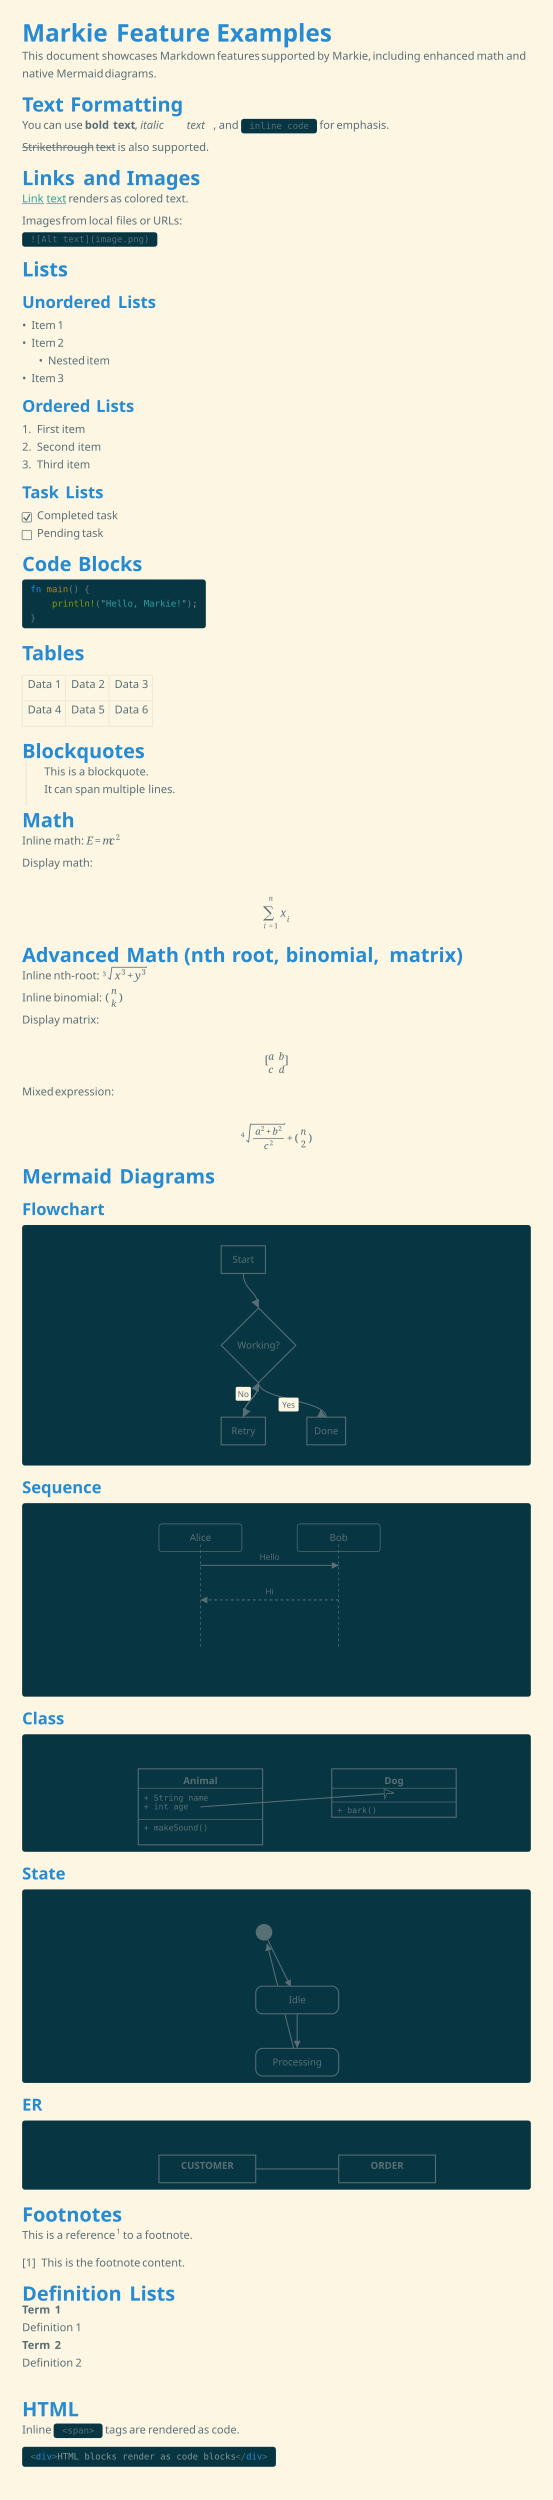
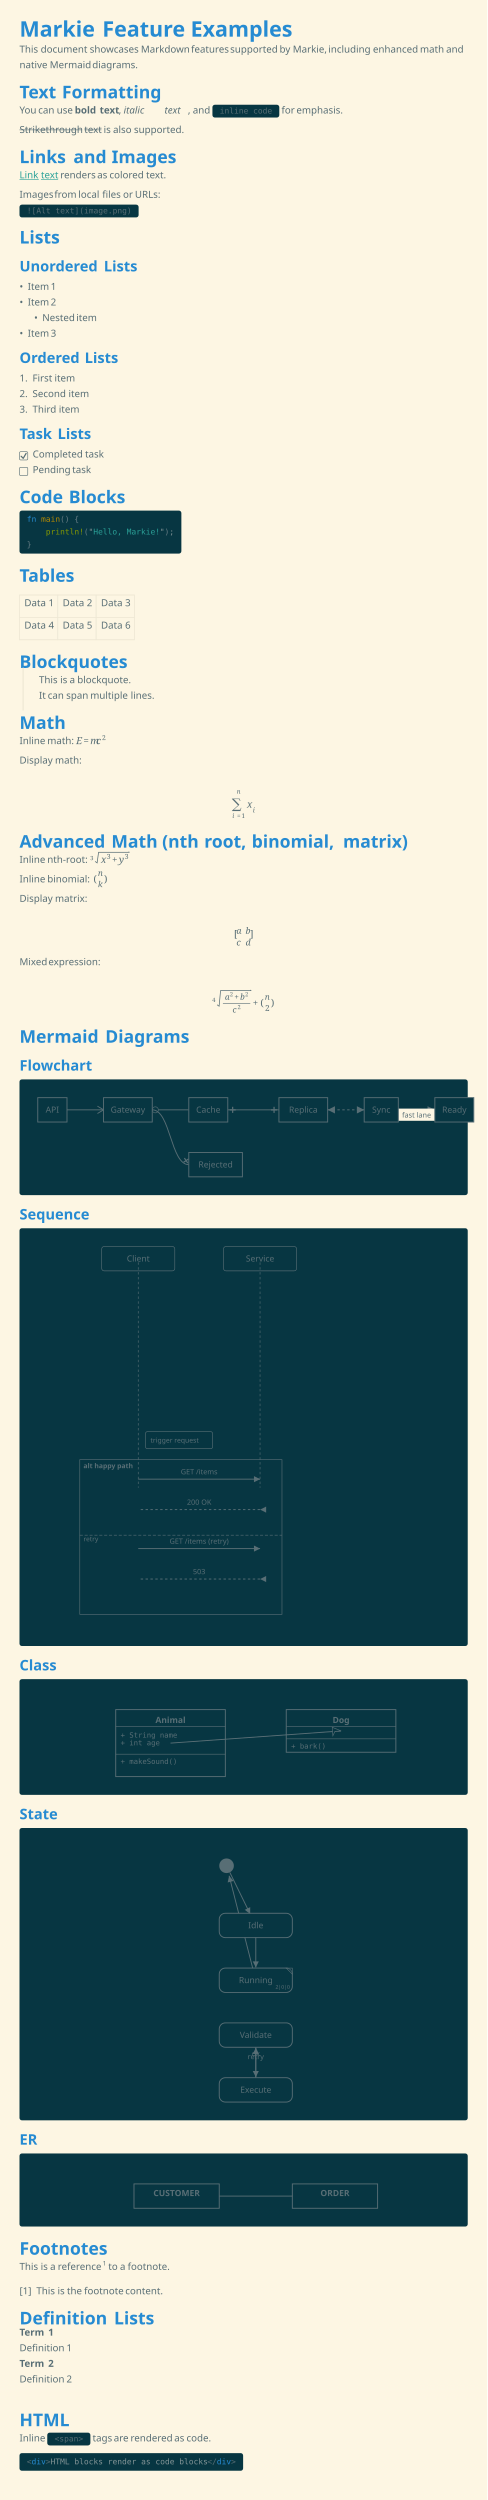
- <svg xmlns="http://www.w3.org/2000/svg" viewBox="0 0 800 3616.941" width="800" height="3616.941">
+ <svg xmlns="http://www.w3.org/2000/svg" viewBox="0 0 800 4104.94" width="800" height="4104.94">
  <rect width="100%" height="100%" fill="#fdf6e3" />
  <text x="32.00" y="60.16" font-family="sans-serif" font-size="35.20" fill="#268bd2" font-weight="700">Markie</text>
  <text x="168.05" y="60.16" font-family="sans-serif" font-size="35.20" fill="#268bd2" font-weight="700">Feature</text>
  <text x="312.97" y="60.16" font-family="sans-serif" font-size="35.20" fill="#268bd2" font-weight="700">Examples</text>
  <text x="32.00" y="86.40" font-family="sans-serif" font-size="16.00" fill="#586e75">This</text>
  <text x="66.77" y="86.40" font-family="sans-serif" font-size="16.00" fill="#586e75">document</text>
  <text x="147.31" y="86.40" font-family="sans-serif" font-size="16.00" fill="#586e75">showcases</text>
  <text x="231.33" y="86.40" font-family="sans-serif" font-size="16.00" fill="#586e75">Markdown</text>
  <text x="313.78" y="86.40" font-family="sans-serif" font-size="16.00" fill="#586e75">features</text>
  <text x="377.89" y="86.40" font-family="sans-serif" font-size="16.00" fill="#586e75">supported</text>
  <text x="458.99" y="86.40" font-family="sans-serif" font-size="16.00" fill="#586e75">by</text>
  <text x="480.74" y="86.40" font-family="sans-serif" font-size="16.00" fill="#586e75">Markie,</text>
  <text x="539.07" y="86.40" font-family="sans-serif" font-size="16.00" fill="#586e75">including</text>
  <text x="612.34" y="86.40" font-family="sans-serif" font-size="16.00" fill="#586e75">enhanced</text>
  <text x="689.58" y="86.40" font-family="sans-serif" font-size="16.00" fill="#586e75">math</text>
  <text x="732.50" y="86.40" font-family="sans-serif" font-size="16.00" fill="#586e75">and</text>
  <text x="32.00" y="112.00" font-family="sans-serif" font-size="16.00" fill="#586e75">native</text>
  <text x="81.68" y="112.00" font-family="sans-serif" font-size="16.00" fill="#586e75">Mermaid</text>
  <text x="151.47" y="112.00" font-family="sans-serif" font-size="16.00" fill="#586e75">diagrams.</text>
  <text x="32.00" y="161.44" font-family="sans-serif" font-size="28.80" fill="#268bd2" font-weight="700">Text</text>
  <text x="101.72" y="161.44" font-family="sans-serif" font-size="28.80" fill="#268bd2" font-weight="700">Formatting</text>
  <text x="32.00" y="186.40" font-family="sans-serif" font-size="16.00" fill="#586e75">You</text>
  <text x="62.75" y="186.40" font-family="sans-serif" font-size="16.00" fill="#586e75">can</text>
  <text x="93.09" y="186.40" font-family="sans-serif" font-size="16.00" fill="#586e75">use</text>
  <text x="122.74" y="186.40" font-family="sans-serif" font-size="16.00" fill="#586e75" font-weight="700">bold</text>
  <text x="163.68" y="186.40" font-family="sans-serif" font-size="16.00" fill="#586e75" font-weight="700">text</text>
  <text x="194.86" y="186.40" font-family="sans-serif" font-size="16.00" fill="#586e75">,</text>
  <text x="202.90" y="186.40" font-family="sans-serif" font-size="16.00" fill="#586e75" font-style="italic">italic</text>
  <text x="270.10" y="186.40" font-family="sans-serif" font-size="16.00" fill="#586e75" font-style="italic">text</text>
  <text x="308.50" y="186.40" font-family="sans-serif" font-size="16.00" fill="#586e75">,</text>
  <text x="316.53" y="186.40" font-family="sans-serif" font-size="16.00" fill="#586e75">and</text>
  <rect x="348.80" y="172.00" width="109.80" height="21.00" rx="4.00" fill="#073642" />
  <text x="360.80" y="186.40" font-family="monospace" font-size="13.00" fill="#586e75">inline code</text>
  <text x="462.18" y="186.40" font-family="sans-serif" font-size="16.00" fill="#586e75">for</text>
  <text x="486.70" y="186.40" font-family="sans-serif" font-size="16.00" fill="#586e75">emphasis.</text>
  <text x="32.00" y="218.40" font-family="sans-serif" font-size="16.00" fill="#586e75">Strikethrough</text>
  <line x1="32.00" y1="213.28" x2="134.86" y2="213.28" stroke="#586e75" stroke-width="1" />
  <text x="138.45" y="218.40" font-family="sans-serif" font-size="16.00" fill="#586e75">text</text>
  <line x1="138.45" y1="213.28" x2="166.54" y2="213.28" stroke="#586e75" stroke-width="1" />
  <text x="170.13" y="218.40" font-family="sans-serif" font-size="16.00" fill="#586e75">is</text>
  <text x="185.60" y="218.40" font-family="sans-serif" font-size="16.00" fill="#586e75">also</text>
  <text x="219.92" y="218.40" font-family="sans-serif" font-size="16.00" fill="#586e75">supported.</text>
  <text x="32.00" y="267.84" font-family="sans-serif" font-size="28.80" fill="#268bd2" font-weight="700">Links</text>
  <text x="120.50" y="267.84" font-family="sans-serif" font-size="28.80" fill="#268bd2" font-weight="700">and</text>
  <text x="183.23" y="267.84" font-family="sans-serif" font-size="28.80" fill="#268bd2" font-weight="700">Images</text>
  <text x="32.00" y="292.80" font-family="sans-serif" font-size="16.00" fill="#2aa198">Link</text>
  <line x1="32.00" y1="294.72" x2="63.68" y2="294.72" stroke="#2aa198" stroke-width="1" />
  <text x="67.26" y="292.80" font-family="sans-serif" font-size="16.00" fill="#2aa198">text</text>
  <line x1="67.26" y1="294.72" x2="95.36" y2="294.72" stroke="#2aa198" stroke-width="1" />
  <text x="98.94" y="292.80" font-family="sans-serif" font-size="16.00" fill="#586e75">renders</text>
  <text x="159.60" y="292.80" font-family="sans-serif" font-size="16.00" fill="#586e75">as</text>
  <text x="179.68" y="292.80" font-family="sans-serif" font-size="16.00" fill="#586e75">colored</text>
  <text x="239.79" y="292.80" font-family="sans-serif" font-size="16.00" fill="#586e75">text.</text>
  <text x="32.00" y="324.80" font-family="sans-serif" font-size="16.00" fill="#586e75">Images</text>
  <text x="89.23" y="324.80" font-family="sans-serif" font-size="16.00" fill="#586e75">from</text>
  <text x="128.56" y="324.80" font-family="sans-serif" font-size="16.00" fill="#586e75">local</text>
  <text x="167.92" y="324.80" font-family="sans-serif" font-size="16.00" fill="#586e75">files</text>
  <text x="202.00" y="324.80" font-family="sans-serif" font-size="16.00" fill="#586e75">or</text>
  <text x="221.49" y="324.80" font-family="sans-serif" font-size="16.00" fill="#586e75">URLs:</text>
  <rect x="32.00" y="336.00" width="195.60" height="21.00" rx="4.00" fill="#073642" />
  <text x="44.00" y="350.40" font-family="monospace" font-size="13.00" fill="#586e75">![Alt text](image.png)</text>
  <text x="32.00" y="399.84" font-family="sans-serif" font-size="28.80" fill="#268bd2" font-weight="700">Lists</text>
  <text x="32.00" y="445.60" font-family="sans-serif" font-size="24.00" fill="#268bd2" font-weight="700">Unordered</text>
  <text x="170.50" y="445.60" font-family="sans-serif" font-size="24.00" fill="#268bd2" font-weight="700">Lists</text>
  <text x="45.44" y="476.00" font-family="sans-serif" font-size="16.00" fill="#586e75">Item</text>
  <text x="32.00" y="476.00" font-family="sans-serif" font-size="16.00" fill="#586e75">•</text>
  <text x="83.18" y="476.00" font-family="sans-serif" font-size="16.00" fill="#586e75">1</text>
  <text x="45.44" y="501.60" font-family="sans-serif" font-size="16.00" fill="#586e75">Item</text>
  <text x="32.00" y="501.60" font-family="sans-serif" font-size="16.00" fill="#586e75">•</text>
  <text x="83.18" y="501.60" font-family="sans-serif" font-size="16.00" fill="#586e75">2</text>
  <text x="69.44" y="527.20" font-family="sans-serif" font-size="16.00" fill="#586e75">Nested</text>
  <text x="56.00" y="527.20" font-family="sans-serif" font-size="16.00" fill="#586e75">•</text>
  <text x="125.17" y="527.20" font-family="sans-serif" font-size="16.00" fill="#586e75">item</text>
  <text x="45.44" y="552.80" font-family="sans-serif" font-size="16.00" fill="#586e75">Item</text>
  <text x="32.00" y="552.80" font-family="sans-serif" font-size="16.00" fill="#586e75">•</text>
  <text x="83.18" y="552.80" font-family="sans-serif" font-size="16.00" fill="#586e75">3</text>
  <text x="32.00" y="596.00" font-family="sans-serif" font-size="24.00" fill="#268bd2" font-weight="700">Ordered</text>
  <text x="139.02" y="596.00" font-family="sans-serif" font-size="24.00" fill="#268bd2" font-weight="700">Lists</text>
  <text x="53.33" y="626.40" font-family="sans-serif" font-size="16.00" fill="#586e75">First</text>
  <text x="32.00" y="626.40" font-family="sans-serif" font-size="16.00" fill="#586e75">1.</text>
  <text x="89.46" y="626.40" font-family="sans-serif" font-size="16.00" fill="#586e75">item</text>
  <text x="53.33" y="652.00" font-family="sans-serif" font-size="16.00" fill="#586e75">Second</text>
  <text x="32.00" y="652.00" font-family="sans-serif" font-size="16.00" fill="#586e75">2.</text>
  <text x="112.46" y="652.00" font-family="sans-serif" font-size="16.00" fill="#586e75">item</text>
  <text x="53.33" y="677.60" font-family="sans-serif" font-size="16.00" fill="#586e75">Third</text>
  <text x="32.00" y="677.60" font-family="sans-serif" font-size="16.00" fill="#586e75">3.</text>
  <text x="96.56" y="677.60" font-family="sans-serif" font-size="16.00" fill="#586e75">item</text>
  <text x="32.00" y="720.80" font-family="sans-serif" font-size="24.00" fill="#268bd2" font-weight="700">Task</text>
  <text x="94.54" y="720.80" font-family="sans-serif" font-size="24.00" fill="#268bd2" font-weight="700">Lists</text>
  <rect x="32.00" y="741.68" width="13.60" height="13.60" rx="2" ry="2" stroke="#586e75" fill="none" stroke-width="1" />
  <polyline points="34.72,749.16 38.12,752.56 42.88,744.40" fill="none" stroke="#586e75" stroke-width="2" stroke-linecap="round" stroke-linejoin="round" />
  <text x="53.60" y="751.20" font-family="sans-serif" font-size="16.00" fill="#586e75">Completed</text>
  <text x="139.63" y="751.20" font-family="sans-serif" font-size="16.00" fill="#586e75">task</text>
  <rect x="32.00" y="767.28" width="13.60" height="13.60" rx="2" ry="2" stroke="#586e75" fill="none" stroke-width="1" />
  <text x="53.60" y="776.80" font-family="sans-serif" font-size="16.00" fill="#586e75">Pending</text>
  <text x="118.61" y="776.80" font-family="sans-serif" font-size="16.00" fill="#586e75">task</text>
  <text x="32.00" y="826.24" font-family="sans-serif" font-size="28.80" fill="#268bd2" font-weight="700">Code</text>
  <text x="112.90" y="826.24" font-family="sans-serif" font-size="28.80" fill="#268bd2" font-weight="700">Blocks</text>
  <rect x="32.00" y="838.40" width="265.80" height="70.60" rx="4.00" fill="#073642" />
  <text x="44.00" y="856.80" font-family="monospace" font-size="13.00" fill="#268bd2">fn</text>
  <text x="59.60" y="856.80" font-family="monospace" font-size="13.00" fill="#839496"> </text>
  <text x="67.40" y="856.80" font-family="monospace" font-size="13.00" fill="#b58900">main</text>
  <text x="98.60" y="856.80" font-family="monospace" font-size="13.00" fill="#657b83">(</text>
  <text x="106.40" y="856.80" font-family="monospace" font-size="13.00" fill="#657b83">)</text>
  <text x="114.20" y="856.80" font-family="monospace" font-size="13.00" fill="#839496"> </text>
  <text x="122.00" y="856.80" font-family="monospace" font-size="13.00" fill="#657b83">{</text>
  <text x="44.00" y="877.60" font-family="monospace" font-size="13.00" fill="#839496">    </text>
  <text x="75.20" y="877.60" font-family="monospace" font-size="13.00" fill="#859900">println!</text>
  <text x="137.60" y="877.60" font-family="monospace" font-size="13.00" fill="#657b83">(</text>
  <text x="145.40" y="877.60" font-family="monospace" font-size="13.00" fill="#839496">"</text>
  <text x="153.20" y="877.60" font-family="monospace" font-size="13.00" fill="#2aa198">Hello, Markie!</text>
  <text x="262.40" y="877.60" font-family="monospace" font-size="13.00" fill="#839496">"</text>
  <text x="270.20" y="877.60" font-family="monospace" font-size="13.00" fill="#657b83">)</text>
  <text x="278.00" y="877.60" font-family="monospace" font-size="13.00" fill="#839496">;</text>
  <text x="44.00" y="898.40" font-family="monospace" font-size="13.00" fill="#657b83">}</text>
  <text x="32.00" y="955.24" font-family="sans-serif" font-size="28.80" fill="#268bd2" font-weight="700">Tables</text>
  <rect x="32.00" y="977.00" width="188.69" height="73.60" fill="none" stroke="#eee8d5" stroke-width="1" />
  <rect x="32.00" y="977.00" width="62.90" height="36.80" fill="none" stroke="#eee8d5" stroke-width="1" />
  <text x="40.00" y="995.40" font-family="sans-serif" font-size="16.00" fill="#586e75">Data 1</text>
  <rect x="94.90" y="977.00" width="62.90" height="36.80" fill="none" stroke="#eee8d5" stroke-width="1" />
  <text x="102.90" y="995.40" font-family="sans-serif" font-size="16.00" fill="#586e75">Data 2</text>
  <rect x="157.79" y="977.00" width="62.90" height="36.80" fill="none" stroke="#eee8d5" stroke-width="1" />
  <text x="165.79" y="995.40" font-family="sans-serif" font-size="16.00" fill="#586e75">Data 3</text>
  <rect x="32.00" y="1013.80" width="62.90" height="36.80" fill="none" stroke="#eee8d5" stroke-width="1" />
  <text x="40.00" y="1032.20" font-family="sans-serif" font-size="16.00" fill="#586e75">Data 4</text>
  <rect x="94.90" y="1013.80" width="62.90" height="36.80" fill="none" stroke="#eee8d5" stroke-width="1" />
  <text x="102.90" y="1032.20" font-family="sans-serif" font-size="16.00" fill="#586e75">Data 5</text>
  <rect x="157.79" y="1013.80" width="62.90" height="36.80" fill="none" stroke="#eee8d5" stroke-width="1" />
  <text x="165.79" y="1032.20" font-family="sans-serif" font-size="16.00" fill="#586e75">Data 6</text>
  <text x="32.00" y="1096.84" font-family="sans-serif" font-size="28.80" fill="#268bd2" font-weight="700">Blockquotes</text>
  <text x="64.00" y="1121.80" font-family="sans-serif" font-size="16.00" fill="#586e75">This</text>
  <text x="98.77" y="1121.80" font-family="sans-serif" font-size="16.00" fill="#586e75">is</text>
  <text x="114.24" y="1121.80" font-family="sans-serif" font-size="16.00" fill="#586e75">a</text>
  <text x="126.83" y="1121.80" font-family="sans-serif" font-size="16.00" fill="#586e75">blockquote.</text>
  <text x="64.00" y="1147.40" font-family="sans-serif" font-size="16.00" fill="#586e75">It</text>
  <text x="78.30" y="1147.40" font-family="sans-serif" font-size="16.00" fill="#586e75">can</text>
  <text x="108.64" y="1147.40" font-family="sans-serif" font-size="16.00" fill="#586e75">span</text>
  <text x="148.14" y="1147.40" font-family="sans-serif" font-size="16.00" fill="#586e75">multiple</text>
  <text x="214.56" y="1147.40" font-family="sans-serif" font-size="16.00" fill="#586e75">lines.</text>
  <line x1="38.00" y1="1096.20" x2="38.00" y2="1166.60" stroke="#eee8d5" stroke-width="2" />
  <text x="32.00" y="1196.84" font-family="sans-serif" font-size="28.80" fill="#268bd2" font-weight="700">Math</text>
  <text x="32.00" y="1221.80" font-family="sans-serif" font-size="16.00" fill="#586e75">Inline</text>
  <text x="77.60" y="1221.80" font-family="sans-serif" font-size="16.00" fill="#586e75">math:</text>
-   <text x="124.96" y="1221.80" font-family="serif" font-size="16.00" fill="#586e75" font-style="italic">E</text>
-   <text x="136.96" y="1221.80" font-family="serif" font-size="16.00" fill="#586e75">=</text>
-   <text x="148.24" y="1221.80" font-family="serif" font-size="16.00" fill="#586e75" font-style="italic">m</text>
-   <text x="157.84" y="1221.80" font-family="serif" font-size="16.00" fill="#586e75" font-style="italic">c</text>
-   <text x="167.44" y="1215.20" font-family="serif" font-size="11.20" fill="#586e75">2</text>
+   <g transform="translate(124.96, 1221.80)">
+     <text x="0.00" y="0.00" font-family="serif" font-size="16.00" fill="#586e75" font-style="italic">E</text>
+     <text x="12.00" y="0.00" font-family="serif" font-size="16.00" fill="#586e75">=</text>
+     <text x="23.28" y="0.00" font-family="serif" font-size="16.00" fill="#586e75" font-style="italic">m</text>
+     <text x="32.88" y="0.00" font-family="serif" font-size="16.00" fill="#586e75" font-style="italic">c</text>
+     <text x="42.48" y="-6.60" font-family="serif" font-size="11.20" fill="#586e75">2</text>
+   </g>
  <text x="32.00" y="1253.80" font-family="sans-serif" font-size="16.00" fill="#586e75">Display</text>
  <text x="90.29" y="1253.80" font-family="sans-serif" font-size="16.00" fill="#586e75">math:</text>
-   <text x="380.64" y="1327.40" font-family="serif" font-size="22.40" fill="#586e75">∑</text>
-   <text x="388.72" y="1303.20" font-family="serif" font-size="10.40" fill="#586e75" font-style="italic">n</text>
-   <text x="381.39" y="1343.04" font-family="serif" font-size="10.40" fill="#586e75" font-style="italic">i</text>
-   <text x="389.19" y="1343.04" font-family="serif" font-size="10.40" fill="#586e75">=</text>
-   <text x="396.52" y="1343.04" font-family="serif" font-size="10.40" fill="#586e75">1</text>
-   <text x="405.44" y="1326.12" font-family="serif" font-size="16.00" fill="#586e75" font-style="italic">x</text>
-   <text x="415.04" y="1334.04" font-family="serif" font-size="11.20" fill="#586e75" font-style="italic">i</text>
+   <g transform="translate(378.24, 1326.12)">
+     <text x="2.40" y="1.28" font-family="serif" font-size="22.40" fill="#586e75">∑</text>
+     <text x="10.48" y="-22.92" font-family="serif" font-size="10.40" fill="#586e75" font-style="italic">n</text>
+     <text x="3.15" y="16.92" font-family="serif" font-size="10.40" fill="#586e75" font-style="italic">i</text>
+     <text x="10.95" y="16.92" font-family="serif" font-size="10.40" fill="#586e75">=</text>
+     <text x="18.28" y="16.92" font-family="serif" font-size="10.40" fill="#586e75">1</text>
+     <text x="27.20" y="0.00" font-family="serif" font-size="16.00" fill="#586e75" font-style="italic">x</text>
+     <text x="36.80" y="7.92" font-family="serif" font-size="11.20" fill="#586e75" font-style="italic">i</text>
+   </g>
  <text x="32.00" y="1391.88" font-family="sans-serif" font-size="28.80" fill="#268bd2" font-weight="700">Advanced</text>
  <text x="182.88" y="1391.88" font-family="sans-serif" font-size="28.80" fill="#268bd2" font-weight="700">Math</text>
  <text x="266.23" y="1391.88" font-family="sans-serif" font-size="28.80" fill="#268bd2" font-weight="700">(nth</text>
  <text x="335.32" y="1391.88" font-family="sans-serif" font-size="28.80" fill="#268bd2" font-weight="700">root,</text>
  <text x="413.28" y="1391.88" font-family="sans-serif" font-size="28.80" fill="#268bd2" font-weight="700">binomial,</text>
  <text x="563.24" y="1391.88" font-family="sans-serif" font-size="28.80" fill="#268bd2" font-weight="700">matrix)</text>
  <text x="32.00" y="1416.84" font-family="sans-serif" font-size="16.00" fill="#586e75">Inline</text>
  <text x="77.60" y="1416.84" font-family="sans-serif" font-size="16.00" fill="#586e75">nth-root:</text>
-   <text x="148.10" y="1412.34" font-family="serif" font-size="9.60" fill="#586e75">3</text>
-   <path d="M 156.10 1414.44 L 159.46 1416.84 L 161.86 1399.44 L 212.61 1399.44 L 211.01 1398.64" stroke="#586e75" stroke-width="1.2" fill="none" />
-   <text x="165.70" y="1416.84" font-family="serif" font-size="16.00" fill="#586e75" font-style="italic">x</text>
-   <text x="175.30" y="1410.24" font-family="serif" font-size="11.20" fill="#586e75">3</text>
-   <text x="183.91" y="1416.84" font-family="serif" font-size="16.00" fill="#586e75">+</text>
-   <text x="195.19" y="1416.84" font-family="serif" font-size="16.00" fill="#586e75" font-style="italic">y</text>
-   <text x="204.79" y="1410.24" font-family="serif" font-size="11.20" fill="#586e75">3</text>
+   <g transform="translate(148.10, 1416.84)">
+     <text x="0.00" y="-4.50" font-family="serif" font-size="9.60" fill="#586e75">3</text>
+     <path d="M 8.00 -2.40 L 11.36 0.00 L 13.76 -17.40 L 64.51 -17.40 L 62.91 -18.20" stroke="#586e75" stroke-width="1.2" fill="none" />
+     <text x="17.60" y="0.00" font-family="serif" font-size="16.00" fill="#586e75" font-style="italic">x</text>
+     <text x="27.20" y="-6.60" font-family="serif" font-size="11.20" fill="#586e75">3</text>
+     <text x="35.82" y="0.00" font-family="serif" font-size="16.00" fill="#586e75">+</text>
+     <text x="47.10" y="0.00" font-family="serif" font-size="16.00" fill="#586e75" font-style="italic">y</text>
+     <text x="56.70" y="-6.60" font-family="serif" font-size="11.20" fill="#586e75">3</text>
+   </g>
  <text x="32.00" y="1448.84" font-family="sans-serif" font-size="16.00" fill="#586e75">Inline</text>
  <text x="77.60" y="1448.84" font-family="sans-serif" font-size="16.00" fill="#586e75">binomial:</text>
-   <text x="152.14" y="1448.84" font-family="serif" font-size="16.00" fill="#586e75">(</text>
-   <text x="160.75" y="1438.24" font-family="serif" font-size="13.60" fill="#586e75" font-style="italic">n</text>
-   <text x="160.75" y="1456.64" font-family="serif" font-size="13.60" fill="#586e75" font-style="italic">k</text>
-   <text x="172.11" y="1448.84" font-family="serif" font-size="16.00" fill="#586e75">)</text>
+   <g transform="translate(152.14, 1448.84)">
+     <text x="1.28" y="0.00" font-family="serif" font-size="16.00" fill="#586e75">(</text>
+     <text x="8.61" y="-10.60" font-family="serif" font-size="13.60" fill="#586e75" font-style="italic">n</text>
+     <text x="8.61" y="7.80" font-family="serif" font-size="13.60" fill="#586e75" font-style="italic">k</text>
+     <text x="18.69" y="0.00" font-family="serif" font-size="16.00" fill="#586e75">)</text>
+   </g>
  <text x="32.00" y="1480.84" font-family="sans-serif" font-size="16.00" fill="#586e75">Display</text>
  <text x="90.29" y="1480.84" font-family="sans-serif" font-size="16.00" fill="#586e75">matrix:</text>
-   <text x="382.75" y="1539.24" font-family="serif" font-size="16.00" fill="#586e75">[</text>
-   <text x="388.16" y="1533.24" font-family="serif" font-size="14.40" fill="#586e75" font-style="italic">a</text>
-   <text x="403.20" y="1533.24" font-family="serif" font-size="14.40" fill="#586e75" font-style="italic">b</text>
-   <text x="388.16" y="1552.44" font-family="serif" font-size="14.40" fill="#586e75" font-style="italic">c</text>
-   <text x="403.20" y="1552.44" font-family="serif" font-size="14.40" fill="#586e75" font-style="italic">d</text>
-   <text x="411.84" y="1539.24" font-family="serif" font-size="16.00" fill="#586e75">]</text>
+   <g transform="translate(382.75, 1539.24)">
+     <text x="1.28" y="0.00" font-family="serif" font-size="16.00" fill="#586e75">[</text>
+     <text x="5.41" y="-6.00" font-family="serif" font-size="14.40" fill="#586e75" font-style="italic">a</text>
+     <text x="20.45" y="-6.00" font-family="serif" font-size="14.40" fill="#586e75" font-style="italic">b</text>
+     <text x="5.41" y="13.20" font-family="serif" font-size="14.40" fill="#586e75" font-style="italic">c</text>
+     <text x="20.45" y="13.20" font-family="serif" font-size="14.40" fill="#586e75" font-style="italic">d</text>
+     <text x="27.81" y="0.00" font-family="serif" font-size="16.00" fill="#586e75">]</text>
+   </g>
  <text x="32.00" y="1584.84" font-family="sans-serif" font-size="16.00" fill="#586e75">Mixed</text>
  <text x="79.42" y="1584.84" font-family="sans-serif" font-size="16.00" fill="#586e75">expression:</text>
-   <text x="348.41" y="1645.19" font-family="serif" font-size="9.60" fill="#586e75">4</text>
-   <path d="M 356.41 1649.79 L 359.77 1652.19 L 362.17 1626.44 L 412.53 1626.44 L 410.93 1625.64" stroke="#586e75" stroke-width="1.2" fill="none" />
-   <text x="369.21" y="1641.59" font-family="serif" font-size="13.60" fill="#586e75" font-style="italic">a</text>
-   <text x="377.37" y="1635.98" font-family="serif" font-size="9.52" fill="#586e75">2</text>
-   <text x="384.70" y="1641.59" font-family="serif" font-size="13.60" fill="#586e75">+</text>
-   <text x="394.29" y="1641.59" font-family="serif" font-size="13.60" fill="#586e75" font-style="italic">b</text>
-   <text x="402.45" y="1635.98" font-family="serif" font-size="9.52" fill="#586e75">2</text>
-   <line x1="366.01" y1="1647.39" x2="410.93" y2="1647.39" stroke="#586e75" stroke-width="1" />
-   <text x="381.75" y="1662.54" font-family="serif" font-size="13.60" fill="#586e75" font-style="italic">c</text>
-   <text x="389.91" y="1656.93" font-family="serif" font-size="9.52" fill="#586e75">2</text>
-   <text x="414.93" y="1652.19" font-family="serif" font-size="16.00" fill="#586e75">+</text>
-   <text x="426.21" y="1652.19" font-family="serif" font-size="16.00" fill="#586e75">(</text>
-   <text x="434.82" y="1641.59" font-family="serif" font-size="13.60" fill="#586e75" font-style="italic">n</text>
-   <text x="435.12" y="1659.99" font-family="serif" font-size="13.60" fill="#586e75">2</text>
-   <text x="446.18" y="1652.19" font-family="serif" font-size="16.00" fill="#586e75">)</text>
+   <g transform="translate(348.41, 1652.19)">
+     <text x="0.00" y="-7.01" font-family="serif" font-size="9.60" fill="#586e75">4</text>
+     <path d="M 8.00 -2.40 L 11.36 0.00 L 13.76 -25.75 L 64.12 -25.75 L 62.52 -26.55" stroke="#586e75" stroke-width="1.2" fill="none" />
+     <text x="20.80" y="-10.60" font-family="serif" font-size="13.60" fill="#586e75" font-style="italic">a</text>
+     <text x="28.96" y="-16.21" font-family="serif" font-size="9.52" fill="#586e75">2</text>
+     <text x="36.28" y="-10.60" font-family="serif" font-size="13.60" fill="#586e75">+</text>
+     <text x="45.87" y="-10.60" font-family="serif" font-size="13.60" fill="#586e75" font-style="italic">b</text>
+     <text x="54.03" y="-16.21" font-family="serif" font-size="9.52" fill="#586e75">2</text>
+     <line x1="17.60" y1="-4.80" x2="62.52" y2="-4.80" stroke="#586e75" stroke-width="1" />
+     <text x="33.34" y="10.35" font-family="serif" font-size="13.60" fill="#586e75" font-style="italic">c</text>
+     <text x="41.50" y="4.74" font-family="serif" font-size="9.52" fill="#586e75">2</text>
+     <text x="66.52" y="0.00" font-family="serif" font-size="16.00" fill="#586e75">+</text>
+     <text x="79.08" y="0.00" font-family="serif" font-size="16.00" fill="#586e75">(</text>
+     <text x="86.40" y="-10.60" font-family="serif" font-size="13.60" fill="#586e75" font-style="italic">n</text>
+     <text x="86.71" y="7.80" font-family="serif" font-size="13.60" fill="#586e75">2</text>
+     <text x="96.48" y="0.00" font-family="serif" font-size="16.00" fill="#586e75">)</text>
+   </g>
  <text x="32.00" y="1712.18" font-family="sans-serif" font-size="28.80" fill="#268bd2" font-weight="700">Mermaid</text>
  <text x="172.80" y="1712.18" font-family="sans-serif" font-size="28.80" fill="#268bd2" font-weight="700">Diagrams</text>
  <text x="32.00" y="1757.94" font-family="sans-serif" font-size="24.00" fill="#268bd2" font-weight="700">Flowchart</text>
-   <rect x="32.00" y="1772.34" width="736.00" height="348.00" rx="4.00" fill="#073642" />
-   <g transform="translate(300.00, 1782.34)">
-     <path d="M 52.00 60.00 C 52.00 85.00, 74.00 85.00, 74.00 110.00" fill="none" stroke="#586e75" stroke-width="1.5" />
-     <polygon points="74.00,110.00 74.66,96.60 63.68,101.43" fill="#586e75" />
-     <path d="M 74.00 218.00 C 74.00 243.00, 172.00 243.00, 172.00 268.00" fill="none" stroke="#586e75" stroke-width="1.5" />
-     <polygon points="172.00,268.00 164.04,257.20 158.58,267.89" fill="#586e75" />
-     <rect x="103.05" y="239.69" width="29.00" height="20.00" rx="2" fill="#fdf6e3" />
-     <text x="117.55" y="254.36" font-family="sans-serif" font-size="11.9" fill="#586e75" text-anchor="middle">Yes</text>
-     <path d="M 74.00 218.00 C 74.00 243.00, 52.00 243.00, 52.00 268.00" fill="none" stroke="#586e75" stroke-width="1.5" />
-     <polygon points="52.00,268.00 62.32,259.43 51.34,254.60" fill="#586e75" />
-     <rect x="41.02" y="224.17" width="22.00" height="20.00" rx="2" fill="#fdf6e3" />
-     <text x="52.02" y="238.83" font-family="sans-serif" font-size="11.9" fill="#586e75" text-anchor="middle">No</text>
-     <path d="M 52.00 268.00 C 52.00 243.00, 74.00 243.00, 74.00 218.00" fill="none" stroke="#586e75" stroke-width="1.5" />
-     <polygon points="74.00,218.00 63.68,226.57 74.66,231.40" fill="#586e75" />
-     <rect x="20.00" y="20.00" width="64.00" height="40.00" fill="#073642" stroke="#586e75" stroke-width="1.5" />
-     <text x="52.00" y="44.67" font-family="sans-serif" font-size="14.0" fill="#586e75" text-anchor="middle">Start</text>
-     <polygon points="74.00,110.00 128.00,164.00 74.00,218.00 20.00,164.00" fill="#073642" stroke="#586e75" stroke-width="1.5" />
-     <text x="74.00" y="168.67" font-family="sans-serif" font-size="14.0" fill="#586e75" text-anchor="middle">Working?</text>
-     <rect x="144.00" y="268.00" width="56.00" height="40.00" fill="#073642" stroke="#586e75" stroke-width="1.5" />
-     <text x="172.00" y="292.67" font-family="sans-serif" font-size="14.0" fill="#586e75" text-anchor="middle">Done</text>
-     <rect x="20.00" y="268.00" width="64.00" height="40.00" fill="#073642" stroke="#586e75" stroke-width="1.5" />
-     <text x="52.00" y="292.67" font-family="sans-serif" font-size="14.0" fill="#586e75" text-anchor="middle">Retry</text>
-   </g>
-   <text x="32.00" y="2160.34" font-family="sans-serif" font-size="24.00" fill="#268bd2" font-weight="700">Sequence</text>
-   <rect x="32.00" y="2174.74" width="736.00" height="280.00" rx="4.00" fill="#073642" />
-   <g transform="translate(190.00, 2184.74)">
+   <rect x="32.00" y="1772.34" width="736.00" height="190.00" rx="4.00" fill="#073642" />
+   <g transform="translate(42.00, 1782.34)">
+     <line x1="68.00" y1="40.00" x2="128.00" y2="40.00" stroke="#586e75" stroke-width="1.5" />
+     <polyline points="118.00,34.00 128.00,40.00 118.00,46.00" fill="none" stroke="#586e75" stroke-width="1.5" />
+     <line x1="208.00" y1="40.00" x2="268.00" y2="40.00" stroke="#586e75" stroke-width="1.5" />
+     <circle cx="213.00" cy="40.00" r="5" fill="#073642" stroke="#586e75" stroke-width="1" />
+     <path d="M 208.00 40.00 C 238.00 40.00, 238.00 130.00, 268.00 130.00" fill="none" stroke="#586e75" stroke-width="1.5" />
+     <line x1="259.40" y1="126.12" x2="267.72" y2="120.57" stroke="#586e75" stroke-width="2" />
+     <line x1="266.34" y1="127.50" x2="260.79" y2="119.18" stroke="#586e75" stroke-width="2" />
+     <line x1="332.00" y1="40.00" x2="416.00" y2="40.00" stroke="#586e75" stroke-width="1.5" />
+     <line x1="408.00" y1="45.00" x2="408.00" y2="35.00" stroke="#586e75" stroke-width="2" />
+     <line x1="413.00" y1="40.00" x2="403.00" y2="40.00" stroke="#586e75" stroke-width="2" />
+     <line x1="340.00" y1="35.00" x2="340.00" y2="45.00" stroke="#586e75" stroke-width="2" />
+     <line x1="335.00" y1="40.00" x2="345.00" y2="40.00" stroke="#586e75" stroke-width="2" />
+     <line x1="496.00" y1="40.00" x2="556.00" y2="40.00" stroke="#586e75" stroke-width="1.5" stroke-dasharray="4,4" />
+     <polygon points="556.00,40.00 544.00,34.00 544.00,46.00" fill="#586e75" />
+     <polygon points="496.00,40.00 508.00,46.00 508.00,34.00" fill="#586e75" />
+     <line x1="612.00" y1="40.00" x2="672.00" y2="40.00" stroke="#586e75" stroke-width="2.5" />
+     <polygon points="672.00,40.00 660.00,34.00 660.00,46.00" fill="#586e75" />
+     <rect x="606.50" y="38.00" width="71.00" height="20.00" rx="2" fill="#fdf6e3" />
+     <text x="642.00" y="52.67" font-family="sans-serif" font-size="11.9" fill="#586e75" text-anchor="middle">fast lane</text>
+     <rect x="20.00" y="20.00" width="48.00" height="40.00" fill="#073642" stroke="#586e75" stroke-width="1.5" />
+     <text x="44.00" y="44.67" font-family="sans-serif" font-size="14.0" fill="#586e75" text-anchor="middle">API</text>
+     <rect x="128.00" y="20.00" width="80.00" height="40.00" fill="#073642" stroke="#586e75" stroke-width="1.5" />
+     <text x="168.00" y="44.67" font-family="sans-serif" font-size="14.0" fill="#586e75" text-anchor="middle">Gateway</text>
+     <rect x="268.00" y="20.00" width="64.00" height="40.00" fill="#073642" stroke="#586e75" stroke-width="1.5" />
+     <text x="300.00" y="44.67" font-family="sans-serif" font-size="14.0" fill="#586e75" text-anchor="middle">Cache</text>
+     <rect x="268.00" y="110.00" width="88.00" height="40.00" fill="#073642" stroke="#586e75" stroke-width="1.5" />
+     <text x="312.00" y="134.67" font-family="sans-serif" font-size="14.0" fill="#586e75" text-anchor="middle">Rejected</text>
+     <rect x="416.00" y="20.00" width="80.00" height="40.00" fill="#073642" stroke="#586e75" stroke-width="1.5" />
+     <text x="456.00" y="44.67" font-family="sans-serif" font-size="14.0" fill="#586e75" text-anchor="middle">Replica</text>
+     <rect x="556.00" y="20.00" width="56.00" height="40.00" fill="#073642" stroke="#586e75" stroke-width="1.5" />
+     <text x="584.00" y="44.67" font-family="sans-serif" font-size="14.0" fill="#586e75" text-anchor="middle">Sync</text>
+     <rect x="672.00" y="20.00" width="64.00" height="40.00" fill="#073642" stroke="#586e75" stroke-width="1.5" />
+     <text x="704.00" y="44.67" font-family="sans-serif" font-size="14.0" fill="#586e75" text-anchor="middle">Ready</text>
+   </g>
+   <text x="32.00" y="2002.34" font-family="sans-serif" font-size="24.00" fill="#268bd2" font-weight="700">Sequence</text>
+   <rect x="32.00" y="2016.74" width="736.00" height="686.00" rx="4.00" fill="#073642" />
+   <g transform="translate(127.00, 2026.74)">
    <rect x="40.00" y="20.00" width="120.00" height="40.00" fill="#073642" stroke="#586e75" stroke-width="1" rx="4" />
-     <text x="100.00" y="44.67" font-family="sans-serif" font-size="14.0" fill="#586e75" text-anchor="middle">Alice</text>
+     <text x="100.00" y="44.67" font-family="sans-serif" font-size="14.0" fill="#586e75" text-anchor="middle">Client</text>
    <rect x="240.00" y="20.00" width="120.00" height="40.00" fill="#073642" stroke="#586e75" stroke-width="1" rx="4" />
-     <text x="300.00" y="44.67" font-family="sans-serif" font-size="14.0" fill="#586e75" text-anchor="middle">Bob</text>
-     <line x1="100.00" y1="50.00" x2="100.00" y2="200.00" stroke="#586e75" stroke-width="1" stroke-dasharray="4,4" />
-     <line x1="300.00" y1="50.00" x2="300.00" y2="200.00" stroke="#586e75" stroke-width="1" stroke-dasharray="4,4" />
-     <line x1="100.00" y1="80.00" x2="300.00" y2="80.00" stroke="#586e75" stroke-width="1.5" />
-     <polygon points="300.00,80.00 290.00,75.00 290.00,85.00" fill="#586e75" />
-     <text x="200.00" y="72.00" font-family="sans-serif" font-size="11.9" fill="#586e75" text-anchor="middle">Hello</text>
-     <line x1="300.00" y1="130.00" x2="100.00" y2="130.00" stroke="#586e75" stroke-width="1.5" stroke-dasharray="4,4" />
-     <polygon points="100.00,130.00 110.00,125.00 110.00,135.00" fill="#586e75" />
-     <text x="200.00" y="122.00" font-family="sans-serif" font-size="11.9" fill="#586e75" text-anchor="middle">Hi</text>
-   </g>
-   <text x="32.00" y="2494.74" font-family="sans-serif" font-size="24.00" fill="#268bd2" font-weight="700">Class</text>
-   <rect x="32.00" y="2509.14" width="736.00" height="170.00" rx="4.00" fill="#073642" />
-   <g transform="translate(160.00, 2519.14)">
+     <text x="300.00" y="44.67" font-family="sans-serif" font-size="14.0" fill="#586e75" text-anchor="middle">Service</text>
+     <line x1="100.00" y1="46.00" x2="100.00" y2="416.00" stroke="#586e75" stroke-width="1" stroke-dasharray="4,4" />
+     <line x1="300.00" y1="46.00" x2="300.00" y2="416.00" stroke="#586e75" stroke-width="1" stroke-dasharray="4,4" />
+     <rect x="112.00" y="324.00" width="110.00" height="28" rx="3" fill="#073642" fill-opacity="0.25" stroke="#586e75" stroke-width="1" />
+     <text x="120.00" y="342.00" font-family="sans-serif" font-size="11.2" fill="#586e75">trigger request</text>
+     <text x="10.00" y="384.00" font-family="sans-serif" font-size="11.2" fill="#586e75" font-weight="bold">alt happy path</text>
+     <line x1="100.00" y1="402.00" x2="300.00" y2="402.00" stroke="#586e75" stroke-width="1.5" />
+     <polygon points="300.00,402.00 290.00,397.00 290.00,407.00" fill="#586e75" />
+     <text x="200.00" y="394.00" font-family="sans-serif" font-size="11.9" fill="#586e75" text-anchor="middle">GET /items</text>
+     <line x1="300.00" y1="452.00" x2="100.00" y2="452.00" stroke="#586e75" stroke-width="1.5" stroke-dasharray="4,4" />
+     <polygon points="300.00,452.00 310.00,447.00 310.00,457.00" fill="#586e75" />
+     <text x="200.00" y="444.00" font-family="sans-serif" font-size="11.9" fill="#586e75" text-anchor="middle">200 OK</text>
+     <line x1="4.00" y1="494.00" x2="336.00" y2="494.00" stroke="#586e75" stroke-width="1" stroke-dasharray="5,3" />
+     <text x="10.00" y="504.00" font-family="sans-serif" font-size="10.9" fill="#586e75">retry</text>
+     <line x1="100.00" y1="516.00" x2="300.00" y2="516.00" stroke="#586e75" stroke-width="1.5" />
+     <polygon points="300.00,516.00 290.00,511.00 290.00,521.00" fill="#586e75" />
+     <text x="200.00" y="508.00" font-family="sans-serif" font-size="11.9" fill="#586e75" text-anchor="middle">GET /items (retry)</text>
+     <line x1="300.00" y1="566.00" x2="100.00" y2="566.00" stroke="#586e75" stroke-width="1.5" stroke-dasharray="4,4" />
+     <polygon points="300.00,566.00 310.00,561.00 310.00,571.00" fill="#586e75" />
+     <text x="200.00" y="558.00" font-family="sans-serif" font-size="11.9" fill="#586e75" text-anchor="middle">503</text>
+     <rect x="4.00" y="370.00" width="332.00" height="254.00" fill="none" stroke="#586e75" stroke-width="1" />
+   </g>
+   <text x="32.00" y="2742.74" font-family="sans-serif" font-size="24.00" fill="#268bd2" font-weight="700">Class</text>
+   <rect x="32.00" y="2757.14" width="736.00" height="190.00" rx="4.00" fill="#073642" />
+   <g transform="translate(150.00, 2767.14)">
    <rect x="40.00" y="40.00" width="180.00" height="110.00" fill="#073642" stroke="#586e75" stroke-width="1.5" />
    <text x="130.00" y="62.00" font-family="sans-serif" font-size="14.0" fill="#586e75" text-anchor="middle" font-weight="bold">Animal</text>
    <line x1="40.00" y1="68.00" x2="220.00" y2="68.00" stroke="#586e75" stroke-width="1" />
    <text x="48.00" y="86.00" font-family="monospace" font-size="11.9" fill="#586e75">+ String name</text>
    <text x="48.00" y="98.60" font-family="monospace" font-size="11.9" fill="#586e75">+ int age</text>
    <line x1="40.00" y1="113.20" x2="220.00" y2="113.20" stroke="#586e75" stroke-width="1" />
    <text x="48.00" y="129.20" font-family="monospace" font-size="11.9" fill="#586e75">+ makeSound()</text>
    <rect x="320.00" y="40.00" width="180.00" height="70.00" fill="#073642" stroke="#586e75" stroke-width="1.5" />
    <text x="410.00" y="62.00" font-family="sans-serif" font-size="14.0" fill="#586e75" text-anchor="middle" font-weight="bold">Dog</text>
    <line x1="320.00" y1="68.00" x2="500.00" y2="68.00" stroke="#586e75" stroke-width="1" />
    <line x1="320.00" y1="88.00" x2="500.00" y2="88.00" stroke="#586e75" stroke-width="1" />
    <text x="328.00" y="104.00" font-family="monospace" font-size="11.9" fill="#586e75">+ bark()</text>
    <line x1="130.00" y1="95.00" x2="410.00" y2="75.00" stroke="#586e75" stroke-width="1.5" />
    <polygon points="410.00,75.00 395.54,69.02 396.53,82.98 400.03,75.71" fill="#073642" stroke="#586e75" stroke-width="1" />
  </g>
-   <text x="32.00" y="2719.14" font-family="sans-serif" font-size="24.00" fill="#268bd2" font-weight="700">State</text>
-   <rect x="32.00" y="2733.54" width="736.00" height="280.00" rx="4.00" fill="#073642" />
-   <g transform="translate(330.00, 2743.54)">
+   <text x="32.00" y="2987.14" font-family="sans-serif" font-size="24.00" fill="#268bd2" font-weight="700">State</text>
+   <rect x="32.00" y="3001.54" width="736.00" height="480.00" rx="4.00" fill="#073642" />
+   <g transform="translate(320.00, 3011.54)">
    <line x1="57.28" y1="62.78" x2="90.76" y2="131.14" stroke="#586e75" stroke-width="1.5" />
    <polygon points="90.76,131.14 90.85,119.96 81.87,124.36" fill="#586e75" />
    <line x1="100.00" y1="166.00" x2="100.00" y2="219.00" stroke="#586e75" stroke-width="1.5" />
    <polygon points="100.00,219.00 105.00,209.00 95.00,209.00" fill="#586e75" />
+     <line x1="100.00" y1="346.00" x2="100.00" y2="399.00" stroke="#586e75" stroke-width="1.5" />
+     <polygon points="100.00,399.00 105.00,389.00 95.00,389.00" fill="#586e75" />
+     <text x="100.00" y="364.50" font-family="sans-serif" font-size="11.9" fill="#586e75" text-anchor="middle">ok</text>
+     <line x1="100.00" y1="404.00" x2="100.00" y2="351.00" stroke="#586e75" stroke-width="1.5" />
+     <polygon points="100.00,351.00 95.00,361.00 105.00,361.00" fill="#586e75" />
+     <text x="100.00" y="369.50" font-family="sans-serif" font-size="11.9" fill="#586e75" text-anchor="middle">retry</text>
    <line x1="96.04" y1="224.50" x2="56.21" y2="68.47" stroke="#586e75" stroke-width="1.5" />
    <polygon points="56.21,68.47 53.83,79.40 63.52,76.92" fill="#586e75" />
    <circle cx="52.00" cy="52.00" r="12.00" fill="#586e75" />
    <rect x="40.00" y="130.00" width="120.00" height="40.00" rx="10.00" fill="#073642" stroke="#586e75" stroke-width="1.5" />
    <text x="100.00" y="154.67" font-family="sans-serif" font-size="14.0" fill="#586e75" text-anchor="middle">Idle</text>
    <rect x="40.00" y="220.00" width="120.00" height="40.00" rx="10.00" fill="#073642" stroke="#586e75" stroke-width="1.5" />
-     <text x="100.00" y="244.67" font-family="sans-serif" font-size="14.0" fill="#586e75" text-anchor="middle">Processing</text>
-   </g>
-   <text x="32.00" y="3053.54" font-family="sans-serif" font-size="24.00" fill="#268bd2" font-weight="700">ER</text>
-   <rect x="32.00" y="3067.94" width="736.00" height="100.00" rx="4.00" fill="#073642" />
-   <g transform="translate(190.00, 3077.94)">
+     <text x="100.00" y="244.67" font-family="sans-serif" font-size="14.0" fill="#586e75" text-anchor="middle">Running</text>
+     <path d="M 150.00 220.00 L 160.00 220.00 L 160.00 230.00 Z" fill="#073642" fill-opacity="0.35" stroke="#586e75" stroke-width="1" />
+     <text x="156.00" y="254.00" font-family="sans-serif" font-size="8.4" fill="#586e75" text-anchor="end">2|0|0</text>
+     <rect x="40.00" y="310.00" width="120.00" height="40.00" rx="10.00" fill="#073642" stroke="#586e75" stroke-width="1.5" />
+     <text x="100.00" y="334.67" font-family="sans-serif" font-size="14.0" fill="#586e75" text-anchor="middle">Validate</text>
+     <rect x="40.00" y="400.00" width="120.00" height="40.00" rx="10.00" fill="#073642" stroke="#586e75" stroke-width="1.5" />
+     <text x="100.00" y="424.67" font-family="sans-serif" font-size="14.0" fill="#586e75" text-anchor="middle">Execute</text>
+   </g>
+   <text x="32.00" y="3521.54" font-family="sans-serif" font-size="24.00" fill="#268bd2" font-weight="700">ER</text>
+   <rect x="32.00" y="3535.94" width="736.00" height="120.00" rx="4.00" fill="#073642" />
+   <g transform="translate(180.00, 3545.94)">
    <line x1="110.00" y1="60.00" x2="370.00" y2="60.00" stroke="#586e75" stroke-width="1.5" />
    <text x="120.00" y="55.00" font-family="sans-serif" font-size="10.5" fill="#586e75">1</text>
    <text x="340.00" y="55.00" font-family="sans-serif" font-size="10.5" fill="#586e75">0..*</text>
    <rect x="40.00" y="40.00" width="140.00" height="40.00" fill="#073642" stroke="#586e75" stroke-width="1.5" />
    <text x="110.00" y="60.00" font-family="sans-serif" font-size="14.0" fill="#586e75" text-anchor="middle" font-weight="bold">CUSTOMER</text>
    <rect x="300.00" y="40.00" width="140.00" height="40.00" fill="#073642" stroke="#586e75" stroke-width="1.5" />
    <text x="370.00" y="60.00" font-family="sans-serif" font-size="14.0" fill="#586e75" text-anchor="middle" font-weight="bold">ORDER</text>
  </g>
-   <text x="32.00" y="3214.18" font-family="sans-serif" font-size="28.80" fill="#268bd2" font-weight="700">Footnotes</text>
-   <text x="32.00" y="3239.14" font-family="sans-serif" font-size="16.00" fill="#586e75">This</text>
-   <text x="66.77" y="3239.14" font-family="sans-serif" font-size="16.00" fill="#586e75">is</text>
-   <text x="82.24" y="3239.14" font-family="sans-serif" font-size="16.00" fill="#586e75">a</text>
-   <text x="94.83" y="3239.14" font-family="sans-serif" font-size="16.00" fill="#586e75">reference</text>
-   <text x="168.50" y="3231.94" font-family="sans-serif" font-size="10.40" fill="#586e75">1</text>
-   <text x="177.85" y="3239.14" font-family="sans-serif" font-size="16.00" fill="#586e75">to</text>
-   <text x="196.92" y="3239.14" font-family="sans-serif" font-size="16.00" fill="#586e75">a</text>
-   <text x="209.52" y="3239.14" font-family="sans-serif" font-size="16.00" fill="#586e75">footnote.</text>
-   <text x="59.70" y="3279.14" font-family="sans-serif" font-size="16.00" fill="#586e75">This</text>
-   <text x="32.00" y="3279.14" font-family="sans-serif" font-size="16.00" fill="#586e75">[1]</text>
-   <text x="94.46" y="3279.14" font-family="sans-serif" font-size="16.00" fill="#586e75">is</text>
-   <text x="109.94" y="3279.14" font-family="sans-serif" font-size="16.00" fill="#586e75">the</text>
-   <text x="138.13" y="3279.14" font-family="sans-serif" font-size="16.00" fill="#586e75">footnote</text>
-   <text x="205.66" y="3279.14" font-family="sans-serif" font-size="16.00" fill="#586e75">content.</text>
-   <text x="32.00" y="3328.58" font-family="sans-serif" font-size="28.80" fill="#268bd2" font-weight="700">Definition</text>
-   <text x="187.20" y="3328.58" font-family="sans-serif" font-size="28.80" fill="#268bd2" font-weight="700">Lists</text>
-   <text x="32.00" y="3347.14" font-family="sans-serif" font-size="16.00" fill="#586e75" font-weight="700">Term</text>
-   <text x="79.12" y="3347.14" font-family="sans-serif" font-size="16.00" fill="#586e75" font-weight="700">1</text>
-   <text x="32.00" y="3372.74" font-family="sans-serif" font-size="16.00" fill="#586e75">Definition</text>
-   <text x="109.10" y="3372.74" font-family="sans-serif" font-size="16.00" fill="#586e75">1</text>
-   <text x="32.00" y="3398.34" font-family="sans-serif" font-size="16.00" fill="#586e75" font-weight="700">Term</text>
-   <text x="79.12" y="3398.34" font-family="sans-serif" font-size="16.00" fill="#586e75" font-weight="700">2</text>
-   <text x="32.00" y="3423.94" font-family="sans-serif" font-size="16.00" fill="#586e75">Definition</text>
-   <text x="109.10" y="3423.94" font-family="sans-serif" font-size="16.00" fill="#586e75">2</text>
-   <text x="32.00" y="3495.78" font-family="sans-serif" font-size="28.80" fill="#268bd2" font-weight="700">HTML</text>
-   <text x="32.00" y="3520.74" font-family="sans-serif" font-size="16.00" fill="#586e75">Inline</text>
-   <rect x="77.60" y="3506.34" width="70.80" height="21.00" rx="4.00" fill="#073642" />
-   <text x="89.60" y="3520.74" font-family="monospace" font-size="13.00" fill="#586e75">&lt;span&gt;</text>
-   <text x="151.98" y="3520.74" font-family="sans-serif" font-size="16.00" fill="#586e75">tags</text>
-   <text x="186.74" y="3520.74" font-family="sans-serif" font-size="16.00" fill="#586e75">are</text>
-   <text x="214.22" y="3520.74" font-family="sans-serif" font-size="16.00" fill="#586e75">rendered</text>
-   <text x="286.06" y="3520.74" font-family="sans-serif" font-size="16.00" fill="#586e75">as</text>
-   <text x="306.14" y="3520.74" font-family="sans-serif" font-size="16.00" fill="#586e75">code.</text>
-   <rect x="32.00" y="3539.94" width="367.20" height="29.00" rx="4.00" fill="#073642" />
-   <text x="44.00" y="3558.34" font-family="monospace" font-size="13.00" fill="#586e75">&lt;</text>
-   <text x="51.80" y="3558.34" font-family="monospace" font-size="13.00" fill="#268bd2">div</text>
-   <text x="75.20" y="3558.34" font-family="monospace" font-size="13.00" fill="#586e75">&gt;</text>
-   <text x="83.00" y="3558.34" font-family="monospace" font-size="13.00" fill="#839496">HTML blocks render as code blocks</text>
-   <text x="340.40" y="3558.34" font-family="monospace" font-size="13.00" fill="#586e75">&lt;/</text>
-   <text x="356.00" y="3558.34" font-family="monospace" font-size="13.00" fill="#268bd2">div</text>
-   <text x="379.40" y="3558.34" font-family="monospace" font-size="13.00" fill="#586e75">&gt;</text>
+   <text x="32.00" y="3702.18" font-family="sans-serif" font-size="28.80" fill="#268bd2" font-weight="700">Footnotes</text>
+   <text x="32.00" y="3727.14" font-family="sans-serif" font-size="16.00" fill="#586e75">This</text>
+   <text x="66.77" y="3727.14" font-family="sans-serif" font-size="16.00" fill="#586e75">is</text>
+   <text x="82.24" y="3727.14" font-family="sans-serif" font-size="16.00" fill="#586e75">a</text>
+   <text x="94.83" y="3727.14" font-family="sans-serif" font-size="16.00" fill="#586e75">reference</text>
+   <text x="168.50" y="3719.94" font-family="sans-serif" font-size="10.40" fill="#586e75">1</text>
+   <text x="177.85" y="3727.14" font-family="sans-serif" font-size="16.00" fill="#586e75">to</text>
+   <text x="196.92" y="3727.14" font-family="sans-serif" font-size="16.00" fill="#586e75">a</text>
+   <text x="209.52" y="3727.14" font-family="sans-serif" font-size="16.00" fill="#586e75">footnote.</text>
+   <text x="59.70" y="3767.14" font-family="sans-serif" font-size="16.00" fill="#586e75">This</text>
+   <text x="32.00" y="3767.14" font-family="sans-serif" font-size="16.00" fill="#586e75">[1]</text>
+   <text x="94.46" y="3767.14" font-family="sans-serif" font-size="16.00" fill="#586e75">is</text>
+   <text x="109.94" y="3767.14" font-family="sans-serif" font-size="16.00" fill="#586e75">the</text>
+   <text x="138.13" y="3767.14" font-family="sans-serif" font-size="16.00" fill="#586e75">footnote</text>
+   <text x="205.66" y="3767.14" font-family="sans-serif" font-size="16.00" fill="#586e75">content.</text>
+   <text x="32.00" y="3816.58" font-family="sans-serif" font-size="28.80" fill="#268bd2" font-weight="700">Definition</text>
+   <text x="187.20" y="3816.58" font-family="sans-serif" font-size="28.80" fill="#268bd2" font-weight="700">Lists</text>
+   <text x="32.00" y="3835.14" font-family="sans-serif" font-size="16.00" fill="#586e75" font-weight="700">Term</text>
+   <text x="79.12" y="3835.14" font-family="sans-serif" font-size="16.00" fill="#586e75" font-weight="700">1</text>
+   <text x="32.00" y="3860.74" font-family="sans-serif" font-size="16.00" fill="#586e75">Definition</text>
+   <text x="109.10" y="3860.74" font-family="sans-serif" font-size="16.00" fill="#586e75">1</text>
+   <text x="32.00" y="3886.34" font-family="sans-serif" font-size="16.00" fill="#586e75" font-weight="700">Term</text>
+   <text x="79.12" y="3886.34" font-family="sans-serif" font-size="16.00" fill="#586e75" font-weight="700">2</text>
+   <text x="32.00" y="3911.94" font-family="sans-serif" font-size="16.00" fill="#586e75">Definition</text>
+   <text x="109.10" y="3911.94" font-family="sans-serif" font-size="16.00" fill="#586e75">2</text>
+   <text x="32.00" y="3983.78" font-family="sans-serif" font-size="28.80" fill="#268bd2" font-weight="700">HTML</text>
+   <text x="32.00" y="4008.74" font-family="sans-serif" font-size="16.00" fill="#586e75">Inline</text>
+   <rect x="77.60" y="3994.34" width="70.80" height="21.00" rx="4.00" fill="#073642" />
+   <text x="89.60" y="4008.74" font-family="monospace" font-size="13.00" fill="#586e75">&lt;span&gt;</text>
+   <text x="151.98" y="4008.74" font-family="sans-serif" font-size="16.00" fill="#586e75">tags</text>
+   <text x="186.74" y="4008.74" font-family="sans-serif" font-size="16.00" fill="#586e75">are</text>
+   <text x="214.22" y="4008.74" font-family="sans-serif" font-size="16.00" fill="#586e75">rendered</text>
+   <text x="286.06" y="4008.74" font-family="sans-serif" font-size="16.00" fill="#586e75">as</text>
+   <text x="306.14" y="4008.74" font-family="sans-serif" font-size="16.00" fill="#586e75">code.</text>
+   <rect x="32.00" y="4027.94" width="367.20" height="29.00" rx="4.00" fill="#073642" />
+   <text x="44.00" y="4046.34" font-family="monospace" font-size="13.00" fill="#586e75">&lt;</text>
+   <text x="51.80" y="4046.34" font-family="monospace" font-size="13.00" fill="#268bd2">div</text>
+   <text x="75.20" y="4046.34" font-family="monospace" font-size="13.00" fill="#586e75">&gt;</text>
+   <text x="83.00" y="4046.34" font-family="monospace" font-size="13.00" fill="#839496">HTML blocks render as code blocks</text>
+   <text x="340.40" y="4046.34" font-family="monospace" font-size="13.00" fill="#586e75">&lt;/</text>
+   <text x="356.00" y="4046.34" font-family="monospace" font-size="13.00" fill="#268bd2">div</text>
+   <text x="379.40" y="4046.34" font-family="monospace" font-size="13.00" fill="#586e75">&gt;</text>
</svg>
